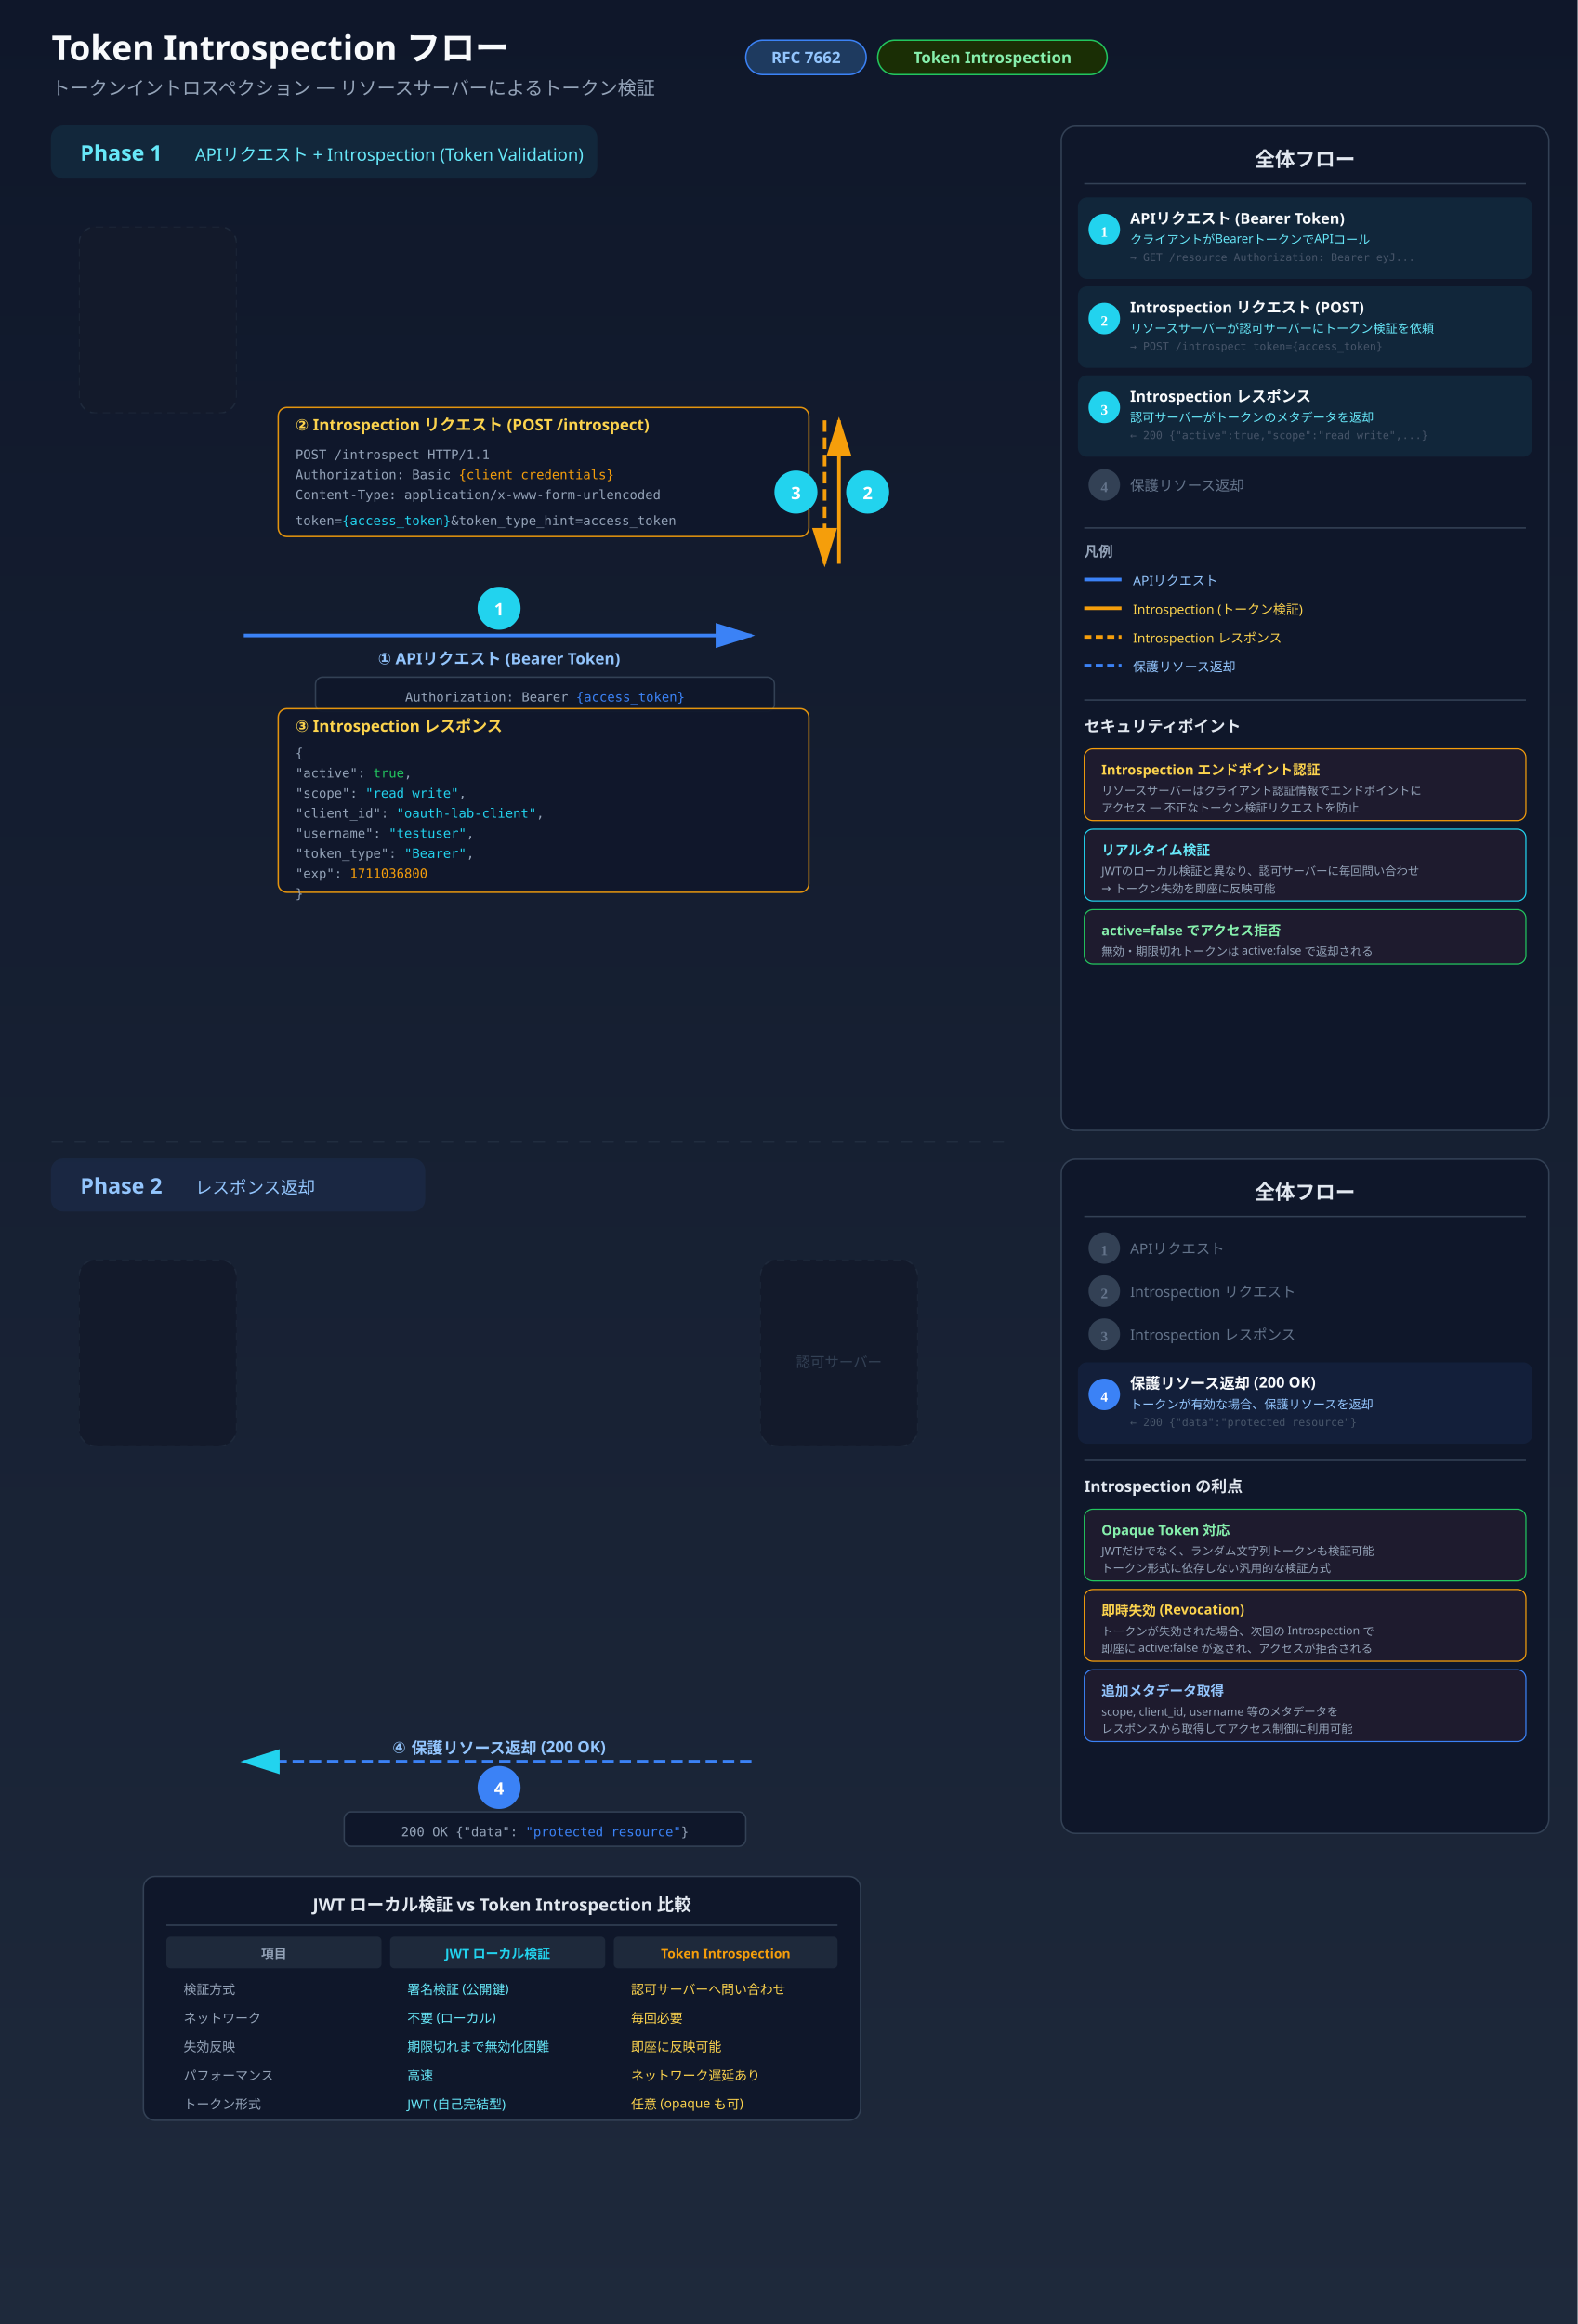
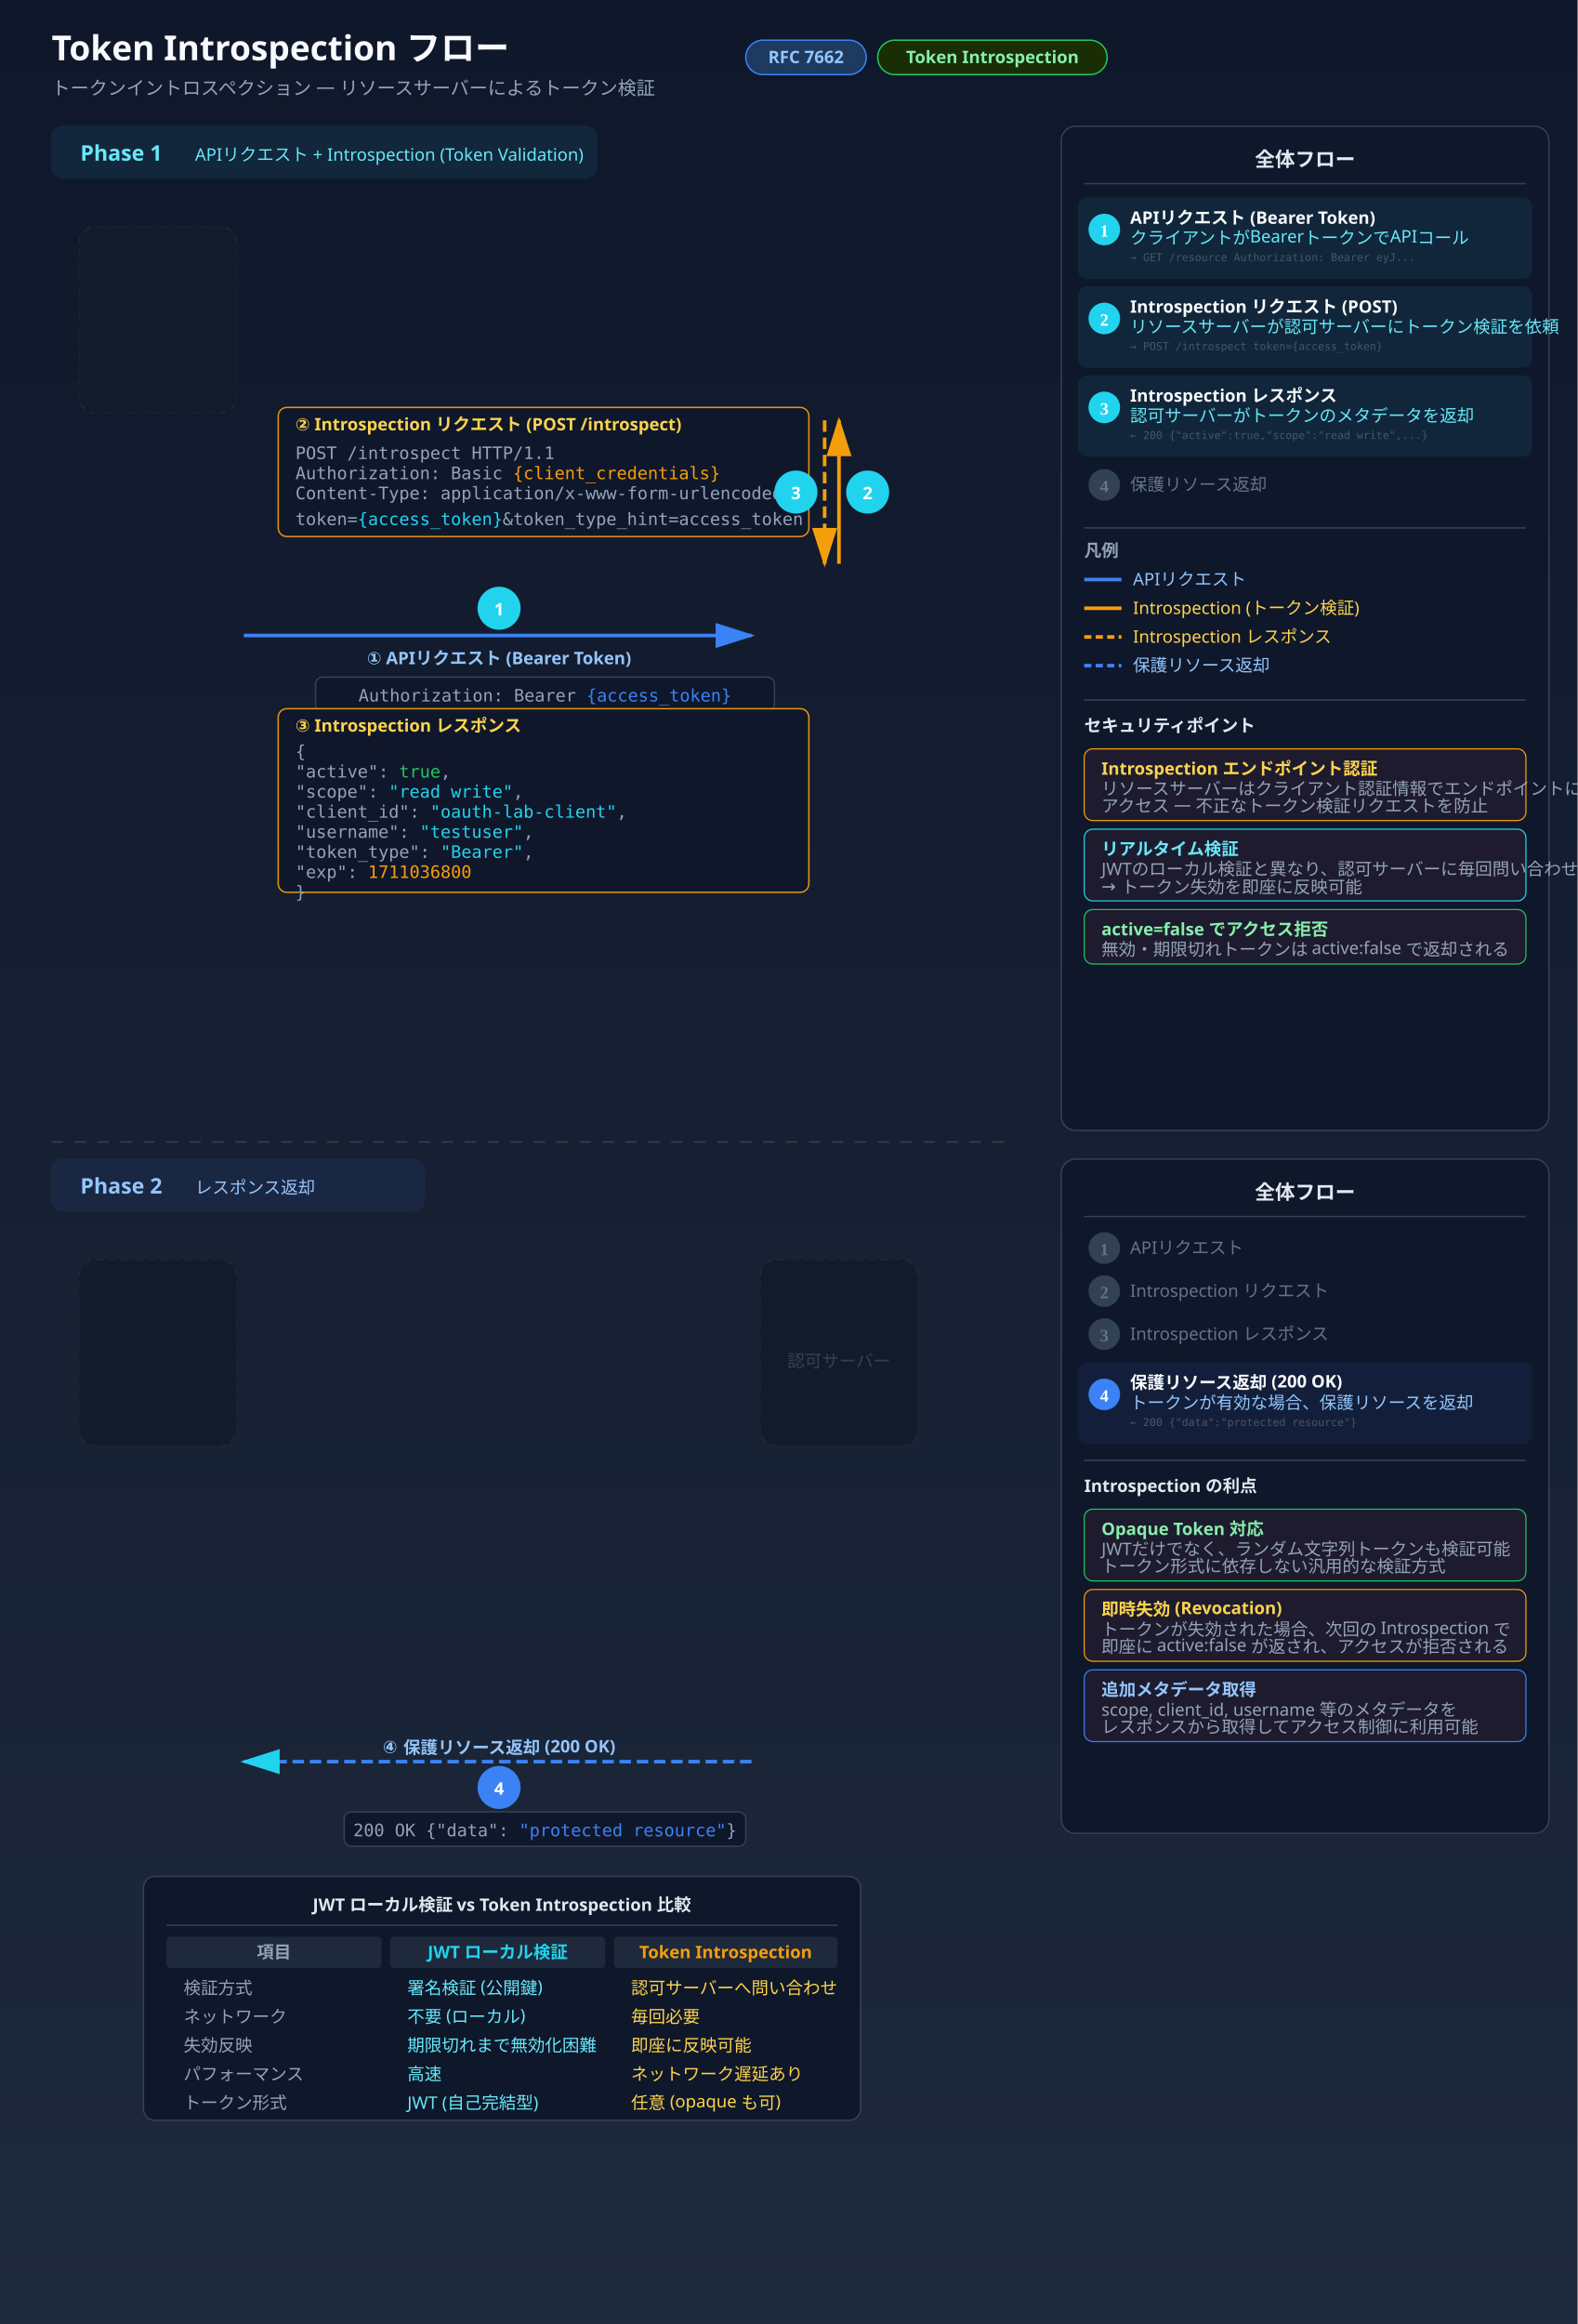
<svg xmlns="http://www.w3.org/2000/svg" viewBox="0 0 1100 1620">
  <defs>
    <linearGradient id="bgGrad" x1="0" y1="0" x2="0" y2="1">
      <stop offset="0%" stop-color="#0f172a" />
      <stop offset="100%" stop-color="#1e293b" />
    </linearGradient>
    <filter id="shadow">
      <feDropShadow dx="0" dy="2" stdDeviation="4" flood-color="#000" flood-opacity="0.35" />
    </filter>
    <filter id="glow">
      <feGaussianBlur stdDeviation="2.5" result="blur" />
      <feMerge>
        <feMergeNode in="blur" />
        <feMergeNode in="SourceGraphic" />
      </feMerge>
    </filter>
    <marker id="arrowPurple" markerWidth="11" markerHeight="7" refX="10" refY="3.5" orient="auto">
      <polygon points="0 0, 11 3.5, 0 7" fill="#a855f7" />
    </marker>
    <marker id="arrowCyan" markerWidth="11" markerHeight="7" refX="10" refY="3.5" orient="auto">
      <polygon points="0 0, 11 3.5, 0 7" fill="#22d3ee" />
    </marker>
    <marker id="arrowAmber" markerWidth="11" markerHeight="7" refX="10" refY="3.5" orient="auto">
      <polygon points="0 0, 11 3.5, 0 7" fill="#f59e0b" />
    </marker>
    <marker id="arrowGreen" markerWidth="11" markerHeight="7" refX="10" refY="3.5" orient="auto">
      <polygon points="0 0, 11 3.5, 0 7" fill="#22c55e" />
    </marker>
    <marker id="arrowBlue" markerWidth="11" markerHeight="7" refX="10" refY="3.5" orient="auto">
      <polygon points="0 0, 11 3.5, 0 7" fill="#3b82f6" />
    </marker>
    <symbol id="client" viewBox="0 0 110 130">
      <rect x="0" y="0" width="110" height="130" rx="12" fill="#1e1b2e" stroke="#22d3ee" stroke-width="1.6" />
      <g transform="translate(55, 34)">
        <rect x="-18" y="-16" width="36" height="26" rx="3" fill="none" stroke="#22d3ee" stroke-width="1.3" />
        <rect x="-14" y="-12" width="28" height="18" rx="1" fill="#22d3ee" opacity="0.05" />
        <circle cx="0" cy="-3" r="6.5" fill="none" stroke="#22d3ee" stroke-width="1" />
        <circle cx="0" cy="-3" r="2.5" fill="none" stroke="#22d3ee" stroke-width="0.8" />
        <line x1="0" y1="-11" x2="0" y2="-9.5" stroke="#22d3ee" stroke-width="1" />
        <line x1="0" y1="3.5" x2="0" y2="5" stroke="#22d3ee" stroke-width="1" />
        <line x1="-8" y1="-3" x2="-6.5" y2="-3" stroke="#22d3ee" stroke-width="1" />
        <line x1="6.5" y1="-3" x2="8" y2="-3" stroke="#22d3ee" stroke-width="1" />
        <line x1="0" y1="13" x2="0" y2="18" stroke="#22d3ee" stroke-width="1.3" />
        <line x1="-9" y1="18" x2="9" y2="18" stroke="#22d3ee" stroke-width="1.3" stroke-linecap="round" />
      </g>
      <text x="55" y="100" text-anchor="middle" fill="#67e8f9" font-size="12" font-weight="700" font-family="'Segoe UI', sans-serif">クライアント</text>
-       <text x="55" y="116" text-anchor="middle" fill="#22d3ee" font-size="8.5" opacity="0.7" font-family="'Segoe UI', sans-serif">(Client)</text>
+       <text x="55" y="116" text-anchor="middle" fill="#22d3ee" font-size="12" opacity="0.7" font-family="'Segoe UI', sans-serif">(Client)</text>
    </symbol>
    <symbol id="authsv" viewBox="0 0 110 130">
      <rect x="0" y="0" width="110" height="130" rx="12" fill="#1e1b2e" stroke="#f59e0b" stroke-width="1.6" />
      <g transform="translate(55, 32)">
        <path d="M0,-22 L14,-15 L14,1 Q14,14 0,20 Q-14,14 -14,1 L-14,-15 Z" fill="none" stroke="#f59e0b" stroke-width="1.4" />
        <rect x="-6" y="-3" width="12" height="10" rx="2" fill="none" stroke="#f59e0b" stroke-width="1.2" />
        <path d="M-3.5,-3 L-3.5,-7 Q-3.5,-12 0,-12 Q3.5,-12 3.5,-7 L3.5,-3" fill="none" stroke="#f59e0b" stroke-width="1.2" />
        <circle cx="0" cy="2" r="1.5" fill="#f59e0b" />
        <line x1="0" y1="3.5" x2="0" y2="6" stroke="#f59e0b" stroke-width="1.1" />
      </g>
      <text x="55" y="100" text-anchor="middle" fill="#fcd34d" font-size="12" font-weight="700" font-family="'Segoe UI', sans-serif">認可サーバー</text>
-       <text x="55" y="116" text-anchor="middle" fill="#f59e0b" font-size="8.5" opacity="0.7" font-family="'Segoe UI', sans-serif">(Auth Server)</text>
+       <text x="55" y="116" text-anchor="middle" fill="#f59e0b" font-size="12" opacity="0.7" font-family="'Segoe UI', sans-serif">(Auth Server)</text>
    </symbol>
    <symbol id="ressv" viewBox="0 0 110 130">
      <rect x="0" y="0" width="110" height="130" rx="12" fill="#1e1b2e" stroke="#3b82f6" stroke-width="1.6" />
      <g transform="translate(55, 30)">
        <rect x="-18" y="-18" width="36" height="11" rx="2" fill="none" stroke="#3b82f6" stroke-width="1.2" />
        <circle cx="-10" cy="-12.5" r="1.5" fill="#3b82f6" />
        <circle cx="-5" cy="-12.5" r="1.5" fill="#3b82f6" />
        <rect x="-18" y="-3" width="36" height="11" rx="2" fill="none" stroke="#3b82f6" stroke-width="1.2" />
        <circle cx="-10" cy="2.5" r="1.5" fill="#3b82f6" />
        <circle cx="-5" cy="2.5" r="1.5" fill="#3b82f6" />
        <rect x="-18" y="12" width="36" height="11" rx="2" fill="none" stroke="#3b82f6" stroke-width="1.2" />
        <circle cx="-10" cy="17.5" r="1.5" fill="#3b82f6" />
        <circle cx="-5" cy="17.5" r="1.5" fill="#3b82f6" />
        <g transform="translate(24, 8)">
          <rect x="-5" y="-2" width="10" height="7" rx="1.5" fill="#1e1b2e" stroke="#3b82f6" stroke-width="1" />
          <path d="M-2.5,-2 L-2.5,-5 Q-2.5,-8 0,-8 Q2.5,-8 2.5,-5 L2.5,-2" fill="none" stroke="#3b82f6" stroke-width="1" />
        </g>
      </g>
      <text x="55" y="100" text-anchor="middle" fill="#93c5fd" font-size="12" font-weight="700" font-family="'Segoe UI', sans-serif">リソースサーバー</text>
-       <text x="55" y="116" text-anchor="middle" fill="#3b82f6" font-size="8.5" opacity="0.7" font-family="'Segoe UI', sans-serif">(Resource Server)</text>
+       <text x="55" y="116" text-anchor="middle" fill="#3b82f6" font-size="12" opacity="0.7" font-family="'Segoe UI', sans-serif">(Resource Server)</text>
    </symbol>
    <symbol id="dimbox" viewBox="0 0 110 130">
      <rect x="0" y="0" width="110" height="130" rx="12" fill="#131a2b" stroke="#1e293b" stroke-width="1" stroke-dasharray="5,4" />
    </symbol>
  </defs>
  <rect width="1100" height="1620" fill="url(#bgGrad)" />
  <text x="36" y="42" fill="#f8fafc" font-size="24" font-weight="700" font-family="'Segoe UI', sans-serif">Token Introspection フロー</text>
  <text x="36" y="66" fill="#94a3b8" font-size="13" font-family="'Segoe UI', sans-serif">トークンイントロスペクション — リソースサーバーによるトークン検証</text>
  <rect x="520" y="28" width="84" height="24" rx="12" fill="#1e3a5f" stroke="#3b82f6" stroke-width="1" />
-   <text x="562" y="44" text-anchor="middle" fill="#93c5fd" font-size="11" font-weight="600" font-family="'Segoe UI', sans-serif">RFC 7662</text>
+   <text x="562" y="44" text-anchor="middle" fill="#93c5fd" font-size="12" font-weight="600" font-family="'Segoe UI', sans-serif">RFC 7662</text>
  <rect x="612" y="28" width="160" height="24" rx="12" fill="#1a2e05" stroke="#22c55e" stroke-width="1" />
-   <text x="692" y="44" text-anchor="middle" fill="#86efac" font-size="11" font-weight="600" font-family="'Segoe UI', sans-serif">Token Introspection</text>
+   <text x="692" y="44" text-anchor="middle" fill="#86efac" font-size="12" font-weight="600" font-family="'Segoe UI', sans-serif">Token Introspection</text>
  <g transform="translate(0, 88)">
    <rect x="36" y="0" width="380" height="36" rx="8" fill="#22d3ee" opacity="0.08" stroke="#22d3ee" stroke-width="1" />
    <text x="56" y="24" fill="#67e8f9" font-size="15" font-weight="700" font-family="'Segoe UI', sans-serif">Phase 1</text>
    <text x="136" y="24" fill="#67e8f9" font-size="12" font-family="'Segoe UI', sans-serif">APIリクエスト + Introspection (Token Validation)</text>
    <use href="#dimbox" x="55" y="70" width="110" height="130" />
    <use href="#authsv" x="530" y="70" width="110" height="130" filter="url(#shadow)" />
    <use href="#client" x="55" y="310" width="110" height="130" filter="url(#shadow)" />
    <use href="#ressv" x="530" y="310" width="110" height="130" filter="url(#shadow)" />
    <path d="M 170 355 L 524 355" fill="none" stroke="#3b82f6" stroke-width="2.5" marker-end="url(#arrowBlue)" />
    <circle cx="348" cy="336" r="15" fill="#22d3ee" />
    <text x="348" y="341" text-anchor="middle" fill="#fff" font-size="12" font-weight="700" font-family="'Segoe UI', sans-serif">1</text>
-     <text x="348" y="375" text-anchor="middle" fill="#93c5fd" font-size="11" font-weight="600" font-family="'Segoe UI', sans-serif">① APIリクエスト (Bearer Token)</text>
+     <text x="348" y="375" text-anchor="middle" fill="#93c5fd" font-size="12" font-weight="600" font-family="'Segoe UI', sans-serif">① APIリクエスト (Bearer Token)</text>
    <rect x="220" y="384" width="320" height="24" rx="5" fill="#0f172a" stroke="#334155" stroke-width="1" />
-     <text x="380" y="401" text-anchor="middle" fill="#94a3b8" font-size="9" font-family="'Fira Code', monospace">Authorization: Bearer <tspan fill="#3b82f6">{access_token}</tspan>
+     <text x="380" y="401" text-anchor="middle" fill="#94a3b8" font-size="12" font-family="'Fira Code', monospace">Authorization: Bearer <tspan fill="#3b82f6">{access_token}</tspan>
    </text>
    <path d="M 585 305 L 585 205" fill="none" stroke="#f59e0b" stroke-width="2.5" marker-end="url(#arrowAmber)" />
    <circle cx="605" cy="255" r="15" fill="#22d3ee" />
    <text x="605" y="260" text-anchor="middle" fill="#fff" font-size="12" font-weight="700" font-family="'Segoe UI', sans-serif">2</text>
    <g transform="translate(200, 210)">
      <rect x="-6" y="-14" width="370" height="90" rx="6" fill="#0f172a" stroke="#f59e0b" stroke-width="1" opacity="0.92" />
-       <text x="6" y="2" fill="#fcd34d" font-size="11" font-weight="600" font-family="'Segoe UI', sans-serif">② Introspection リクエスト (POST /introspect)</text>
-       <text x="6" y="22" fill="#94a3b8" font-size="9" font-family="'Fira Code', monospace">POST /introspect HTTP/1.1</text>
-       <text x="6" y="36" fill="#94a3b8" font-size="9" font-family="'Fira Code', monospace">Authorization: Basic <tspan fill="#f59e0b">{client_credentials}</tspan>
+       <text x="6" y="2" fill="#fcd34d" font-size="12" font-weight="600" font-family="'Segoe UI', sans-serif">② Introspection リクエスト (POST /introspect)</text>
+       <text x="6" y="22" fill="#94a3b8" font-size="12" font-family="'Fira Code', monospace">POST /introspect HTTP/1.1</text>
+       <text x="6" y="36" fill="#94a3b8" font-size="12" font-family="'Fira Code', monospace">Authorization: Basic <tspan fill="#f59e0b">{client_credentials}</tspan>
      </text>
-       <text x="6" y="50" fill="#94a3b8" font-size="9" font-family="'Fira Code', monospace">Content-Type: application/x-www-form-urlencoded</text>
-       <text x="6" y="68" fill="#94a3b8" font-size="9" font-family="'Fira Code', monospace">token=<tspan fill="#22d3ee">{access_token}</tspan>&amp;token_type_hint=access_token</text>
+       <text x="6" y="50" fill="#94a3b8" font-size="12" font-family="'Fira Code', monospace">Content-Type: application/x-www-form-urlencoded</text>
+       <text x="6" y="68" fill="#94a3b8" font-size="12" font-family="'Fira Code', monospace">token=<tspan fill="#22d3ee">{access_token}</tspan>&amp;token_type_hint=access_token</text>
    </g>
    <path d="M 575 205 L 575 305" fill="none" stroke="#f59e0b" stroke-width="2.5" stroke-dasharray="8,4" marker-end="url(#arrowAmber)" />
    <circle cx="555" cy="255" r="15" fill="#22d3ee" />
    <text x="555" y="260" text-anchor="middle" fill="#fff" font-size="12" font-weight="700" font-family="'Segoe UI', sans-serif">3</text>
    <g transform="translate(200, 420)">
      <rect x="-6" y="-14" width="370" height="128" rx="6" fill="#0f172a" stroke="#f59e0b" stroke-width="1" opacity="0.92" />
-       <text x="6" y="2" fill="#fcd34d" font-size="11" font-weight="600" font-family="'Segoe UI', sans-serif">③ Introspection レスポンス</text>
-       <text x="6" y="20" fill="#94a3b8" font-size="9" font-family="'Fira Code', monospace">{</text>
-       <text x="6" y="34" fill="#94a3b8" font-size="9" font-family="'Fira Code', monospace">  "active": <tspan fill="#22c55e">true</tspan>,</text>
-       <text x="6" y="48" fill="#94a3b8" font-size="9" font-family="'Fira Code', monospace">  "scope": <tspan fill="#22d3ee">"read write"</tspan>,</text>
-       <text x="6" y="62" fill="#94a3b8" font-size="9" font-family="'Fira Code', monospace">  "client_id": <tspan fill="#22d3ee">"oauth-lab-client"</tspan>,</text>
-       <text x="6" y="76" fill="#94a3b8" font-size="9" font-family="'Fira Code', monospace">  "username": <tspan fill="#22d3ee">"testuser"</tspan>,</text>
-       <text x="6" y="90" fill="#94a3b8" font-size="9" font-family="'Fira Code', monospace">  "token_type": <tspan fill="#22d3ee">"Bearer"</tspan>,</text>
-       <text x="6" y="104" fill="#94a3b8" font-size="9" font-family="'Fira Code', monospace">  "exp": <tspan fill="#f59e0b">1711036800</tspan>
+       <text x="6" y="2" fill="#fcd34d" font-size="12" font-weight="600" font-family="'Segoe UI', sans-serif">③ Introspection レスポンス</text>
+       <text x="6" y="20" fill="#94a3b8" font-size="12" font-family="'Fira Code', monospace">{</text>
+       <text x="6" y="34" fill="#94a3b8" font-size="12" font-family="'Fira Code', monospace">  "active": <tspan fill="#22c55e">true</tspan>,</text>
+       <text x="6" y="48" fill="#94a3b8" font-size="12" font-family="'Fira Code', monospace">  "scope": <tspan fill="#22d3ee">"read write"</tspan>,</text>
+       <text x="6" y="62" fill="#94a3b8" font-size="12" font-family="'Fira Code', monospace">  "client_id": <tspan fill="#22d3ee">"oauth-lab-client"</tspan>,</text>
+       <text x="6" y="76" fill="#94a3b8" font-size="12" font-family="'Fira Code', monospace">  "username": <tspan fill="#22d3ee">"testuser"</tspan>,</text>
+       <text x="6" y="90" fill="#94a3b8" font-size="12" font-family="'Fira Code', monospace">  "token_type": <tspan fill="#22d3ee">"Bearer"</tspan>,</text>
+       <text x="6" y="104" fill="#94a3b8" font-size="12" font-family="'Fira Code', monospace">  "exp": <tspan fill="#f59e0b">1711036800</tspan>
      </text>
-       <text x="6" y="118" fill="#94a3b8" font-size="9" font-family="'Fira Code', monospace">}</text>
+       <text x="6" y="118" fill="#94a3b8" font-size="12" font-family="'Fira Code', monospace">}</text>
    </g>
    <g transform="translate(740, 0)">
      <rect x="0" y="0" width="340" height="700" rx="10" fill="#0f172a" stroke="#334155" stroke-width="1" />
      <text x="170" y="28" text-anchor="middle" fill="#e2e8f0" font-size="14" font-weight="700" font-family="'Segoe UI', sans-serif">全体フロー</text>
      <line x1="16" y1="40" x2="324" y2="40" stroke="#334155" stroke-width="1" />
      <rect x="12" y="50" width="316" height="56" rx="6" fill="#22d3ee" opacity="0.08" stroke="#22d3ee" stroke-width="0.8" />
      <circle cx="30" cy="72" r="11" fill="#22d3ee" />
-       <text x="30" y="77" text-anchor="middle" fill="#fff" font-size="10" font-weight="700">1</text>
-       <text x="48" y="68" fill="#f8fafc" font-size="10.5" font-weight="600" font-family="'Segoe UI', sans-serif">APIリクエスト (Bearer Token)</text>
-       <text x="48" y="82" fill="#67e8f9" font-size="8.5" font-family="'Segoe UI', sans-serif">クライアントがBearerトークンでAPIコール</text>
+       <text x="30" y="77" text-anchor="middle" fill="#fff" font-size="12" font-weight="700">1</text>
+       <text x="48" y="68" fill="#f8fafc" font-size="12" font-weight="600" font-family="'Segoe UI', sans-serif">APIリクエスト (Bearer Token)</text>
+       <text x="48" y="82" fill="#67e8f9" font-size="12" font-family="'Segoe UI', sans-serif">クライアントがBearerトークンでAPIコール</text>
      <text x="48" y="94" fill="#475569" font-size="7.5" font-family="'Fira Code', monospace">→ GET /resource Authorization: Bearer eyJ...</text>
      <rect x="12" y="112" width="316" height="56" rx="6" fill="#22d3ee" opacity="0.08" stroke="#22d3ee" stroke-width="0.8" />
      <circle cx="30" cy="134" r="11" fill="#22d3ee" />
-       <text x="30" y="139" text-anchor="middle" fill="#fff" font-size="10" font-weight="700">2</text>
-       <text x="48" y="130" fill="#f8fafc" font-size="10.5" font-weight="600" font-family="'Segoe UI', sans-serif">Introspection リクエスト (POST)</text>
-       <text x="48" y="144" fill="#67e8f9" font-size="8.5" font-family="'Segoe UI', sans-serif">リソースサーバーが認可サーバーにトークン検証を依頼</text>
+       <text x="30" y="139" text-anchor="middle" fill="#fff" font-size="12" font-weight="700">2</text>
+       <text x="48" y="130" fill="#f8fafc" font-size="12" font-weight="600" font-family="'Segoe UI', sans-serif">Introspection リクエスト (POST)</text>
+       <text x="48" y="144" fill="#67e8f9" font-size="12" font-family="'Segoe UI', sans-serif">リソースサーバーが認可サーバーにトークン検証を依頼</text>
      <text x="48" y="156" fill="#475569" font-size="7.5" font-family="'Fira Code', monospace">→ POST /introspect token={access_token}</text>
      <rect x="12" y="174" width="316" height="56" rx="6" fill="#22d3ee" opacity="0.08" stroke="#22d3ee" stroke-width="0.8" />
      <circle cx="30" cy="196" r="11" fill="#22d3ee" />
-       <text x="30" y="201" text-anchor="middle" fill="#fff" font-size="10" font-weight="700">3</text>
-       <text x="48" y="192" fill="#f8fafc" font-size="10.5" font-weight="600" font-family="'Segoe UI', sans-serif">Introspection レスポンス</text>
-       <text x="48" y="206" fill="#67e8f9" font-size="8.5" font-family="'Segoe UI', sans-serif">認可サーバーがトークンのメタデータを返却</text>
+       <text x="30" y="201" text-anchor="middle" fill="#fff" font-size="12" font-weight="700">3</text>
+       <text x="48" y="192" fill="#f8fafc" font-size="12" font-weight="600" font-family="'Segoe UI', sans-serif">Introspection レスポンス</text>
+       <text x="48" y="206" fill="#67e8f9" font-size="12" font-family="'Segoe UI', sans-serif">認可サーバーがトークンのメタデータを返却</text>
      <text x="48" y="218" fill="#475569" font-size="7.5" font-family="'Fira Code', monospace">← 200 {"active":true,"scope":"read write",...}</text>
      <circle cx="30" cy="250" r="11" fill="#334155" />
-       <text x="30" y="255" text-anchor="middle" fill="#64748b" font-size="10" font-weight="700">4</text>
-       <text x="48" y="254" fill="#64748b" font-size="10" font-family="'Segoe UI', sans-serif">保護リソース返却</text>
+       <text x="30" y="255" text-anchor="middle" fill="#64748b" font-size="12" font-weight="700">4</text>
+       <text x="48" y="254" fill="#64748b" font-size="12" font-family="'Segoe UI', sans-serif">保護リソース返却</text>
      <line x1="16" y1="280" x2="324" y2="280" stroke="#334155" stroke-width="1" />
-       <text x="16" y="300" fill="#94a3b8" font-size="10" font-weight="600" font-family="'Segoe UI', sans-serif">凡例</text>
+       <text x="16" y="300" fill="#94a3b8" font-size="12" font-weight="600" font-family="'Segoe UI', sans-serif">凡例</text>
      <line x1="16" y1="316" x2="42" y2="316" stroke="#3b82f6" stroke-width="2.5" />
-       <text x="50" y="320" fill="#93c5fd" font-size="9" font-family="'Segoe UI', sans-serif">APIリクエスト</text>
+       <text x="50" y="320" fill="#93c5fd" font-size="12" font-family="'Segoe UI', sans-serif">APIリクエスト</text>
      <line x1="16" y1="336" x2="42" y2="336" stroke="#f59e0b" stroke-width="2.5" />
-       <text x="50" y="340" fill="#fcd34d" font-size="9" font-family="'Segoe UI', sans-serif">Introspection (トークン検証)</text>
+       <text x="50" y="340" fill="#fcd34d" font-size="12" font-family="'Segoe UI', sans-serif">Introspection (トークン検証)</text>
      <line x1="16" y1="356" x2="42" y2="356" stroke="#f59e0b" stroke-width="2.5" stroke-dasharray="5,3" />
-       <text x="50" y="360" fill="#fcd34d" font-size="9" font-family="'Segoe UI', sans-serif">Introspection レスポンス</text>
+       <text x="50" y="360" fill="#fcd34d" font-size="12" font-family="'Segoe UI', sans-serif">Introspection レスポンス</text>
      <line x1="16" y1="376" x2="42" y2="376" stroke="#3b82f6" stroke-width="2.5" stroke-dasharray="5,3" />
-       <text x="50" y="380" fill="#93c5fd" font-size="9" font-family="'Segoe UI', sans-serif">保護リソース返却</text>
+       <text x="50" y="380" fill="#93c5fd" font-size="12" font-family="'Segoe UI', sans-serif">保護リソース返却</text>
      <line x1="16" y1="400" x2="324" y2="400" stroke="#334155" stroke-width="1" />
-       <text x="16" y="422" fill="#e2e8f0" font-size="11" font-weight="700" font-family="'Segoe UI', sans-serif">セキュリティポイント</text>
+       <text x="16" y="422" fill="#e2e8f0" font-size="12" font-weight="700" font-family="'Segoe UI', sans-serif">セキュリティポイント</text>
      <rect x="16" y="434" width="308" height="50" rx="6" fill="#1e1b2e" stroke="#f59e0b" stroke-width="0.8" />
-       <text x="28" y="452" fill="#fcd34d" font-size="9.5" font-weight="600" font-family="'Segoe UI', sans-serif">Introspection エンドポイント認証</text>
-       <text x="28" y="466" fill="#94a3b8" font-size="8" font-family="'Segoe UI', sans-serif">リソースサーバーはクライアント認証情報でエンドポイントに</text>
-       <text x="28" y="478" fill="#94a3b8" font-size="8" font-family="'Segoe UI', sans-serif">アクセス — 不正なトークン検証リクエストを防止</text>
+       <text x="28" y="452" fill="#fcd34d" font-size="12" font-weight="600" font-family="'Segoe UI', sans-serif">Introspection エンドポイント認証</text>
+       <text x="28" y="466" fill="#94a3b8" font-size="12" font-family="'Segoe UI', sans-serif">リソースサーバーはクライアント認証情報でエンドポイントに</text>
+       <text x="28" y="478" fill="#94a3b8" font-size="12" font-family="'Segoe UI', sans-serif">アクセス — 不正なトークン検証リクエストを防止</text>
      <rect x="16" y="490" width="308" height="50" rx="6" fill="#1e1b2e" stroke="#22d3ee" stroke-width="0.8" />
-       <text x="28" y="508" fill="#67e8f9" font-size="9.5" font-weight="600" font-family="'Segoe UI', sans-serif">リアルタイム検証</text>
-       <text x="28" y="522" fill="#94a3b8" font-size="8" font-family="'Segoe UI', sans-serif">JWTのローカル検証と異なり、認可サーバーに毎回問い合わせ</text>
-       <text x="28" y="534" fill="#94a3b8" font-size="8" font-family="'Segoe UI', sans-serif">→ トークン失効を即座に反映可能</text>
+       <text x="28" y="508" fill="#67e8f9" font-size="12" font-weight="600" font-family="'Segoe UI', sans-serif">リアルタイム検証</text>
+       <text x="28" y="522" fill="#94a3b8" font-size="12" font-family="'Segoe UI', sans-serif">JWTのローカル検証と異なり、認可サーバーに毎回問い合わせ</text>
+       <text x="28" y="534" fill="#94a3b8" font-size="12" font-family="'Segoe UI', sans-serif">→ トークン失効を即座に反映可能</text>
      <rect x="16" y="546" width="308" height="38" rx="6" fill="#1e1b2e" stroke="#22c55e" stroke-width="0.8" />
-       <text x="28" y="564" fill="#86efac" font-size="9.5" font-weight="600" font-family="'Segoe UI', sans-serif">active=false でアクセス拒否</text>
-       <text x="28" y="578" fill="#94a3b8" font-size="8" font-family="'Segoe UI', sans-serif">無効・期限切れトークンは active:false で返却される</text>
+       <text x="28" y="564" fill="#86efac" font-size="12" font-weight="600" font-family="'Segoe UI', sans-serif">active=false でアクセス拒否</text>
+       <text x="28" y="578" fill="#94a3b8" font-size="12" font-family="'Segoe UI', sans-serif">無効・期限切れトークンは active:false で返却される</text>
    </g>
  </g>
  <line x1="36" y1="796" x2="700" y2="796" stroke="#334155" stroke-width="1" stroke-dasharray="8,8" />
  <g transform="translate(0, 808)">
    <rect x="36" y="0" width="260" height="36" rx="8" fill="#3b82f6" opacity="0.08" stroke="#3b82f6" stroke-width="1" />
    <text x="56" y="24" fill="#93c5fd" font-size="15" font-weight="700" font-family="'Segoe UI', sans-serif">Phase 2</text>
    <text x="136" y="24" fill="#93c5fd" font-size="12" font-family="'Segoe UI', sans-serif">レスポンス返却</text>
    <use href="#dimbox" x="55" y="70" width="110" height="130" />
    <use href="#dimbox" x="530" y="70" width="110" height="130" />
-     <text x="585" y="145" text-anchor="middle" fill="#334155" font-size="10" font-family="'Segoe UI', sans-serif">認可サーバー</text>
+     <text x="585" y="145" text-anchor="middle" fill="#334155" font-size="12" font-family="'Segoe UI', sans-serif">認可サーバー</text>
    <use href="#client" x="55" y="310" width="110" height="130" filter="url(#shadow)" />
    <use href="#ressv" x="530" y="310" width="110" height="130" filter="url(#shadow)" />
    <path d="M 524 420 L 170 420" fill="none" stroke="#3b82f6" stroke-width="2.5" stroke-dasharray="8,4" marker-end="url(#arrowCyan)" />
    <circle cx="348" cy="438" r="15" fill="#3b82f6" />
    <text x="348" y="443" text-anchor="middle" fill="#fff" font-size="12" font-weight="700" font-family="'Segoe UI', sans-serif">4</text>
-     <text x="348" y="414" text-anchor="middle" fill="#93c5fd" font-size="11" font-weight="600" font-family="'Segoe UI', sans-serif">④ 保護リソース返却 (200 OK)</text>
+     <text x="348" y="414" text-anchor="middle" fill="#93c5fd" font-size="12" font-weight="600" font-family="'Segoe UI', sans-serif">④ 保護リソース返却 (200 OK)</text>
    <rect x="240" y="455" width="280" height="24" rx="5" fill="#0f172a" stroke="#334155" stroke-width="1" />
-     <text x="380" y="472" text-anchor="middle" fill="#94a3b8" font-size="9" font-family="'Fira Code', monospace">200 OK {"data": <tspan fill="#3b82f6">"protected resource"</tspan>}</text>
+     <text x="380" y="472" text-anchor="middle" fill="#94a3b8" font-size="12" font-family="'Fira Code', monospace">200 OK {"data": <tspan fill="#3b82f6">"protected resource"</tspan>}</text>
    <g transform="translate(100, 500)">
      <rect x="0" y="0" width="500" height="170" rx="8" fill="#0f172a" stroke="#334155" stroke-width="1" />
      <text x="250" y="24" text-anchor="middle" fill="#e2e8f0" font-size="12" font-weight="700" font-family="'Segoe UI', sans-serif">JWT ローカル検証 vs Token Introspection 比較</text>
      <line x1="16" y1="34" x2="484" y2="34" stroke="#334155" stroke-width="1" />
      <rect x="16" y="42" width="150" height="22" rx="3" fill="#1e293b" />
-       <text x="91" y="57" text-anchor="middle" fill="#94a3b8" font-size="9" font-weight="600" font-family="'Segoe UI', sans-serif">項目</text>
+       <text x="91" y="57" text-anchor="middle" fill="#94a3b8" font-size="12" font-weight="600" font-family="'Segoe UI', sans-serif">項目</text>
      <rect x="172" y="42" width="150" height="22" rx="3" fill="#1e293b" />
-       <text x="247" y="57" text-anchor="middle" fill="#22d3ee" font-size="9" font-weight="600" font-family="'Segoe UI', sans-serif">JWT ローカル検証</text>
+       <text x="247" y="57" text-anchor="middle" fill="#22d3ee" font-size="12" font-weight="600" font-family="'Segoe UI', sans-serif">JWT ローカル検証</text>
      <rect x="328" y="42" width="156" height="22" rx="3" fill="#1e293b" />
-       <text x="406" y="57" text-anchor="middle" fill="#f59e0b" font-size="9" font-weight="600" font-family="'Segoe UI', sans-serif">Token Introspection</text>
-       <text x="28" y="82" fill="#94a3b8" font-size="9" font-family="'Segoe UI', sans-serif">検証方式</text>
-       <text x="184" y="82" fill="#67e8f9" font-size="9" font-family="'Segoe UI', sans-serif">署名検証 (公開鍵)</text>
-       <text x="340" y="82" fill="#fcd34d" font-size="9" font-family="'Segoe UI', sans-serif">認可サーバーへ問い合わせ</text>
-       <text x="28" y="102" fill="#94a3b8" font-size="9" font-family="'Segoe UI', sans-serif">ネットワーク</text>
-       <text x="184" y="102" fill="#67e8f9" font-size="9" font-family="'Segoe UI', sans-serif">不要 (ローカル)</text>
-       <text x="340" y="102" fill="#fcd34d" font-size="9" font-family="'Segoe UI', sans-serif">毎回必要</text>
-       <text x="28" y="122" fill="#94a3b8" font-size="9" font-family="'Segoe UI', sans-serif">失効反映</text>
-       <text x="184" y="122" fill="#67e8f9" font-size="9" font-family="'Segoe UI', sans-serif">期限切れまで無効化困難</text>
-       <text x="340" y="122" fill="#fcd34d" font-size="9" font-family="'Segoe UI', sans-serif">即座に反映可能</text>
-       <text x="28" y="142" fill="#94a3b8" font-size="9" font-family="'Segoe UI', sans-serif">パフォーマンス</text>
-       <text x="184" y="142" fill="#67e8f9" font-size="9" font-family="'Segoe UI', sans-serif">高速</text>
-       <text x="340" y="142" fill="#fcd34d" font-size="9" font-family="'Segoe UI', sans-serif">ネットワーク遅延あり</text>
-       <text x="28" y="162" fill="#94a3b8" font-size="9" font-family="'Segoe UI', sans-serif">トークン形式</text>
-       <text x="184" y="162" fill="#67e8f9" font-size="9" font-family="'Segoe UI', sans-serif">JWT (自己完結型)</text>
-       <text x="340" y="162" fill="#fcd34d" font-size="9" font-family="'Segoe UI', sans-serif">任意 (opaque も可)</text>
+       <text x="406" y="57" text-anchor="middle" fill="#f59e0b" font-size="12" font-weight="600" font-family="'Segoe UI', sans-serif">Token Introspection</text>
+       <text x="28" y="82" fill="#94a3b8" font-size="12" font-family="'Segoe UI', sans-serif">検証方式</text>
+       <text x="184" y="82" fill="#67e8f9" font-size="12" font-family="'Segoe UI', sans-serif">署名検証 (公開鍵)</text>
+       <text x="340" y="82" fill="#fcd34d" font-size="12" font-family="'Segoe UI', sans-serif">認可サーバーへ問い合わせ</text>
+       <text x="28" y="102" fill="#94a3b8" font-size="12" font-family="'Segoe UI', sans-serif">ネットワーク</text>
+       <text x="184" y="102" fill="#67e8f9" font-size="12" font-family="'Segoe UI', sans-serif">不要 (ローカル)</text>
+       <text x="340" y="102" fill="#fcd34d" font-size="12" font-family="'Segoe UI', sans-serif">毎回必要</text>
+       <text x="28" y="122" fill="#94a3b8" font-size="12" font-family="'Segoe UI', sans-serif">失効反映</text>
+       <text x="184" y="122" fill="#67e8f9" font-size="12" font-family="'Segoe UI', sans-serif">期限切れまで無効化困難</text>
+       <text x="340" y="122" fill="#fcd34d" font-size="12" font-family="'Segoe UI', sans-serif">即座に反映可能</text>
+       <text x="28" y="142" fill="#94a3b8" font-size="12" font-family="'Segoe UI', sans-serif">パフォーマンス</text>
+       <text x="184" y="142" fill="#67e8f9" font-size="12" font-family="'Segoe UI', sans-serif">高速</text>
+       <text x="340" y="142" fill="#fcd34d" font-size="12" font-family="'Segoe UI', sans-serif">ネットワーク遅延あり</text>
+       <text x="28" y="162" fill="#94a3b8" font-size="12" font-family="'Segoe UI', sans-serif">トークン形式</text>
+       <text x="184" y="162" fill="#67e8f9" font-size="12" font-family="'Segoe UI', sans-serif">JWT (自己完結型)</text>
+       <text x="340" y="162" fill="#fcd34d" font-size="12" font-family="'Segoe UI', sans-serif">任意 (opaque も可)</text>
    </g>
    <g transform="translate(740, 0)">
      <rect x="0" y="0" width="340" height="470" rx="10" fill="#0f172a" stroke="#334155" stroke-width="1" />
      <text x="170" y="28" text-anchor="middle" fill="#e2e8f0" font-size="14" font-weight="700" font-family="'Segoe UI', sans-serif">全体フロー</text>
      <line x1="16" y1="40" x2="324" y2="40" stroke="#334155" stroke-width="1" />
      <circle cx="30" cy="62" r="11" fill="#334155" />
-       <text x="30" y="67" text-anchor="middle" fill="#64748b" font-size="10" font-weight="700">1</text>
-       <text x="48" y="66" fill="#64748b" font-size="10" font-family="'Segoe UI', sans-serif">APIリクエスト</text>
+       <text x="30" y="67" text-anchor="middle" fill="#64748b" font-size="12" font-weight="700">1</text>
+       <text x="48" y="66" fill="#64748b" font-size="12" font-family="'Segoe UI', sans-serif">APIリクエスト</text>
      <circle cx="30" cy="92" r="11" fill="#334155" />
-       <text x="30" y="97" text-anchor="middle" fill="#64748b" font-size="10" font-weight="700">2</text>
-       <text x="48" y="96" fill="#64748b" font-size="10" font-family="'Segoe UI', sans-serif">Introspection リクエスト</text>
+       <text x="30" y="97" text-anchor="middle" fill="#64748b" font-size="12" font-weight="700">2</text>
+       <text x="48" y="96" fill="#64748b" font-size="12" font-family="'Segoe UI', sans-serif">Introspection リクエスト</text>
      <circle cx="30" cy="122" r="11" fill="#334155" />
-       <text x="30" y="127" text-anchor="middle" fill="#64748b" font-size="10" font-weight="700">3</text>
-       <text x="48" y="126" fill="#64748b" font-size="10" font-family="'Segoe UI', sans-serif">Introspection レスポンス</text>
+       <text x="30" y="127" text-anchor="middle" fill="#64748b" font-size="12" font-weight="700">3</text>
+       <text x="48" y="126" fill="#64748b" font-size="12" font-family="'Segoe UI', sans-serif">Introspection レスポンス</text>
      <rect x="12" y="142" width="316" height="56" rx="6" fill="#3b82f6" opacity="0.08" stroke="#3b82f6" stroke-width="0.8" />
      <circle cx="30" cy="164" r="11" fill="#3b82f6" />
-       <text x="30" y="169" text-anchor="middle" fill="#fff" font-size="10" font-weight="700">4</text>
-       <text x="48" y="160" fill="#f8fafc" font-size="10.5" font-weight="600" font-family="'Segoe UI', sans-serif">保護リソース返却 (200 OK)</text>
-       <text x="48" y="174" fill="#93c5fd" font-size="8.5" font-family="'Segoe UI', sans-serif">トークンが有効な場合、保護リソースを返却</text>
+       <text x="30" y="169" text-anchor="middle" fill="#fff" font-size="12" font-weight="700">4</text>
+       <text x="48" y="160" fill="#f8fafc" font-size="12" font-weight="600" font-family="'Segoe UI', sans-serif">保護リソース返却 (200 OK)</text>
+       <text x="48" y="174" fill="#93c5fd" font-size="12" font-family="'Segoe UI', sans-serif">トークンが有効な場合、保護リソースを返却</text>
      <text x="48" y="186" fill="#475569" font-size="7.5" font-family="'Fira Code', monospace">← 200 {"data":"protected resource"}</text>
      <line x1="16" y1="210" x2="324" y2="210" stroke="#334155" stroke-width="1" />
-       <text x="16" y="232" fill="#e2e8f0" font-size="11" font-weight="700" font-family="'Segoe UI', sans-serif">Introspection の利点</text>
+       <text x="16" y="232" fill="#e2e8f0" font-size="12" font-weight="700" font-family="'Segoe UI', sans-serif">Introspection の利点</text>
      <rect x="16" y="244" width="308" height="50" rx="6" fill="#1e1b2e" stroke="#22c55e" stroke-width="0.8" />
-       <text x="28" y="262" fill="#86efac" font-size="9.5" font-weight="600" font-family="'Segoe UI', sans-serif">Opaque Token 対応</text>
-       <text x="28" y="276" fill="#94a3b8" font-size="8" font-family="'Segoe UI', sans-serif">JWTだけでなく、ランダム文字列トークンも検証可能</text>
-       <text x="28" y="288" fill="#94a3b8" font-size="8" font-family="'Segoe UI', sans-serif">トークン形式に依存しない汎用的な検証方式</text>
+       <text x="28" y="262" fill="#86efac" font-size="12" font-weight="600" font-family="'Segoe UI', sans-serif">Opaque Token 対応</text>
+       <text x="28" y="276" fill="#94a3b8" font-size="12" font-family="'Segoe UI', sans-serif">JWTだけでなく、ランダム文字列トークンも検証可能</text>
+       <text x="28" y="288" fill="#94a3b8" font-size="12" font-family="'Segoe UI', sans-serif">トークン形式に依存しない汎用的な検証方式</text>
      <rect x="16" y="300" width="308" height="50" rx="6" fill="#1e1b2e" stroke="#f59e0b" stroke-width="0.8" />
-       <text x="28" y="318" fill="#fcd34d" font-size="9.5" font-weight="600" font-family="'Segoe UI', sans-serif">即時失効 (Revocation)</text>
-       <text x="28" y="332" fill="#94a3b8" font-size="8" font-family="'Segoe UI', sans-serif">トークンが失効された場合、次回の Introspection で</text>
-       <text x="28" y="344" fill="#94a3b8" font-size="8" font-family="'Segoe UI', sans-serif">即座に active:false が返され、アクセスが拒否される</text>
+       <text x="28" y="318" fill="#fcd34d" font-size="12" font-weight="600" font-family="'Segoe UI', sans-serif">即時失効 (Revocation)</text>
+       <text x="28" y="332" fill="#94a3b8" font-size="12" font-family="'Segoe UI', sans-serif">トークンが失効された場合、次回の Introspection で</text>
+       <text x="28" y="344" fill="#94a3b8" font-size="12" font-family="'Segoe UI', sans-serif">即座に active:false が返され、アクセスが拒否される</text>
      <rect x="16" y="356" width="308" height="50" rx="6" fill="#1e1b2e" stroke="#3b82f6" stroke-width="0.8" />
-       <text x="28" y="374" fill="#93c5fd" font-size="9.5" font-weight="600" font-family="'Segoe UI', sans-serif">追加メタデータ取得</text>
-       <text x="28" y="388" fill="#94a3b8" font-size="8" font-family="'Segoe UI', sans-serif">scope, client_id, username 等のメタデータを</text>
-       <text x="28" y="400" fill="#94a3b8" font-size="8" font-family="'Segoe UI', sans-serif">レスポンスから取得してアクセス制御に利用可能</text>
+       <text x="28" y="374" fill="#93c5fd" font-size="12" font-weight="600" font-family="'Segoe UI', sans-serif">追加メタデータ取得</text>
+       <text x="28" y="388" fill="#94a3b8" font-size="12" font-family="'Segoe UI', sans-serif">scope, client_id, username 等のメタデータを</text>
+       <text x="28" y="400" fill="#94a3b8" font-size="12" font-family="'Segoe UI', sans-serif">レスポンスから取得してアクセス制御に利用可能</text>
    </g>
  </g>
</svg>
